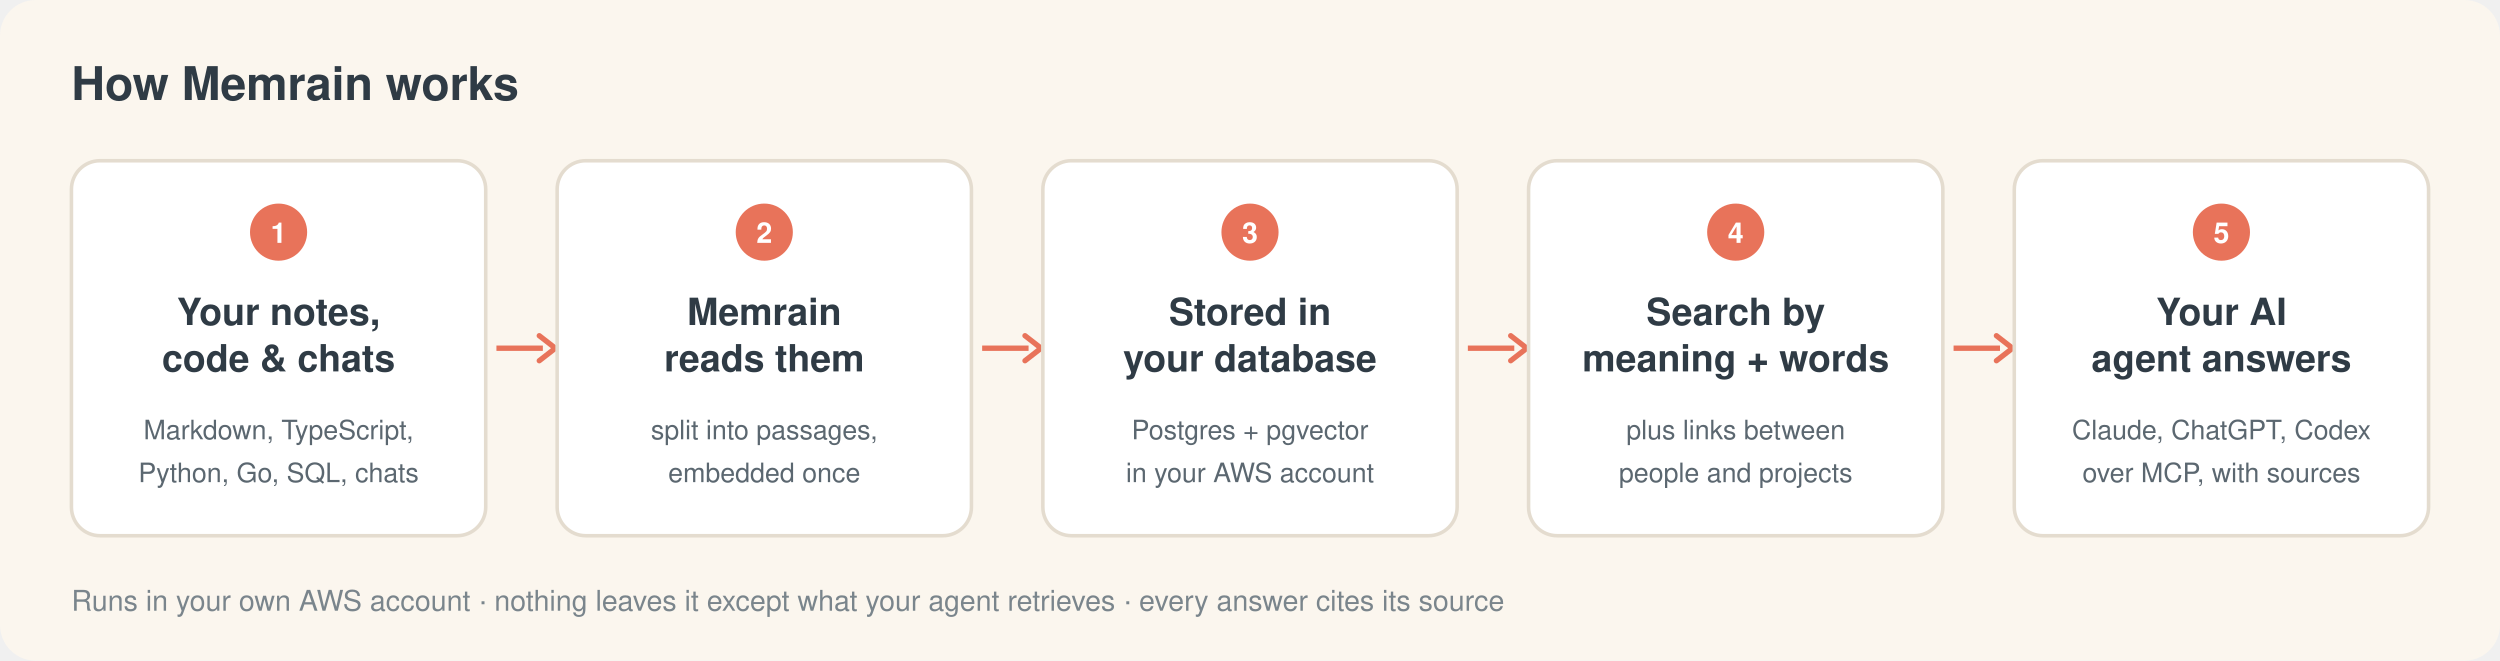
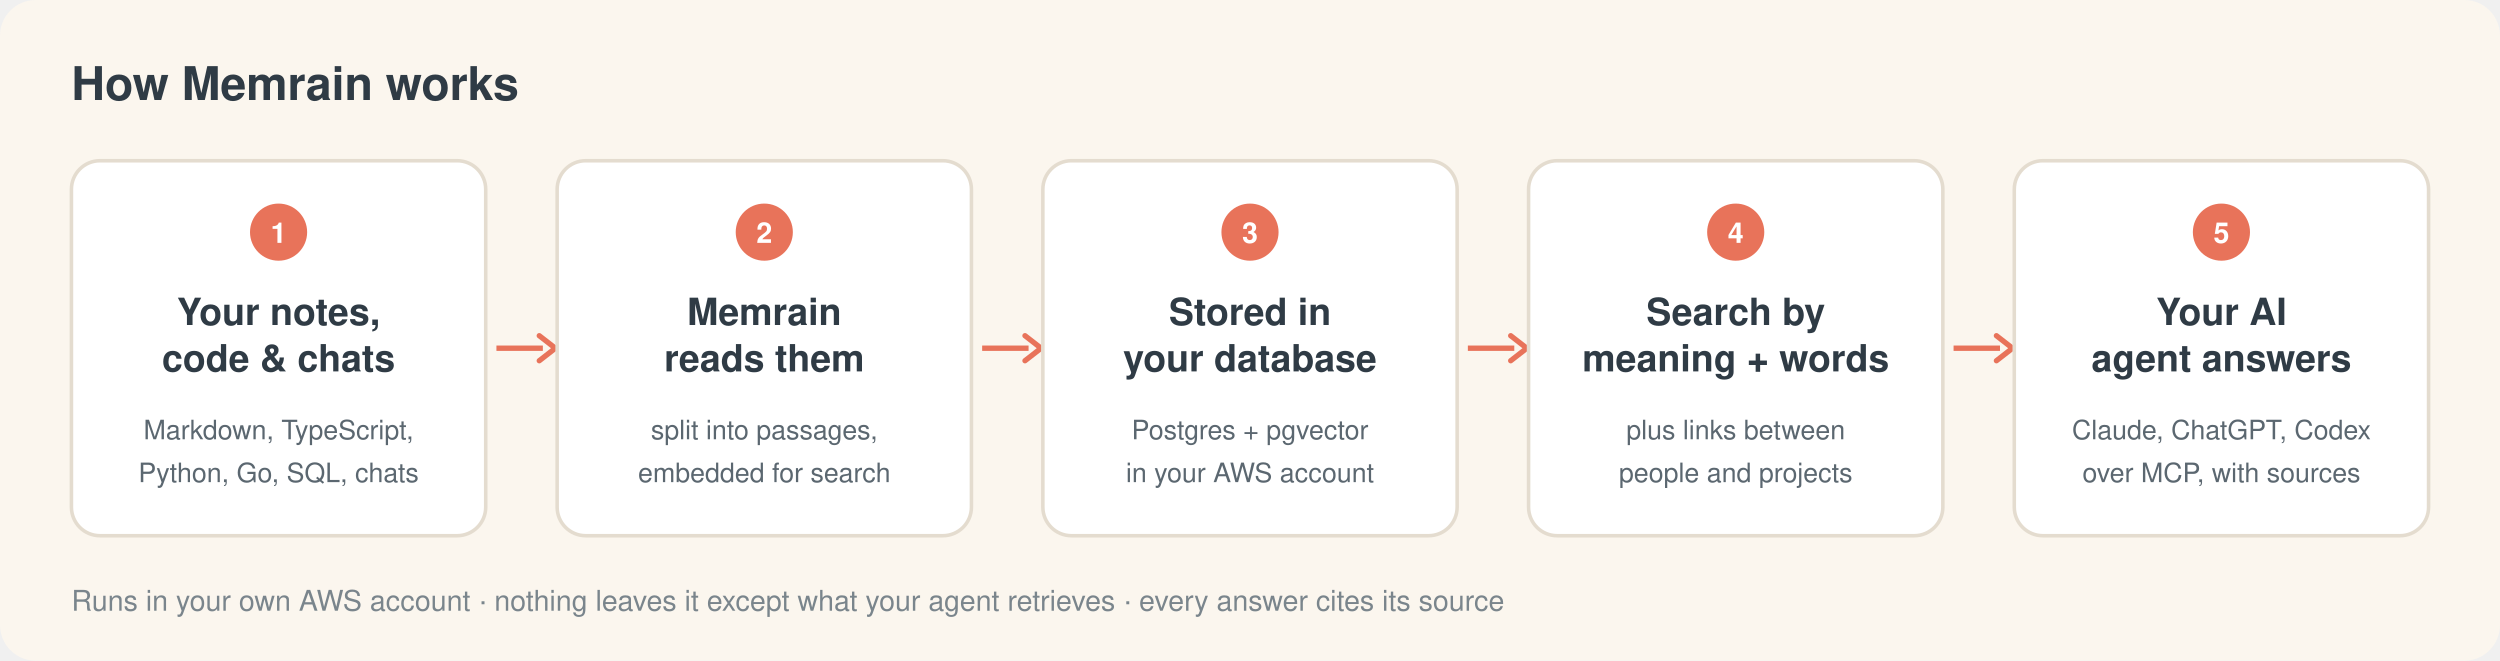
<svg xmlns="http://www.w3.org/2000/svg" viewBox="0 0 1400 370" width="1400" height="370" font-family="-apple-system,BlinkMacSystemFont,Segoe UI,Helvetica,Arial,sans-serif" role="img" aria-label="How Memrain works: your notes, code and chats are read once, stored in your own Postgres, searched by meaning and keywords, and handed to your AI agent with sources.">
  <rect width="1400" height="370" rx="20" fill="#FBF6EE" />
  <text x="40" y="56" font-size="26" font-weight="700" fill="#2F3B45">How Memrain works</text>
  <rect x="40" y="90" width="232" height="210" rx="16" fill="#FFFFFF" stroke="#E4DCCF" stroke-width="2" />
  <circle cx="156" cy="130" r="16" fill="#E8735A" />
  <text x="156" y="136" text-anchor="middle" font-size="16" font-weight="700" fill="#FFFFFF">1</text>
  <text x="156" y="182" text-anchor="middle" font-size="21" font-weight="700" fill="#2F3B45">Your notes,</text>
  <text x="156" y="208" text-anchor="middle" font-size="21" font-weight="700" fill="#2F3B45">code &amp; chats</text>
  <text x="156" y="246" text-anchor="middle" font-size="15" fill="#5B6770">Markdown, TypeScript,</text>
  <text x="156" y="270" text-anchor="middle" font-size="15" fill="#5B6770">Python, Go, SQL, chats</text>
  <path d="M278 195 h26" stroke="#E8735A" stroke-width="3" fill="none" />
  <path d="M302 188 l9 7 l-9 7" stroke="#E8735A" stroke-width="3" fill="none" stroke-linecap="round" stroke-linejoin="round" />
  <rect x="312" y="90" width="232" height="210" rx="16" fill="#FFFFFF" stroke="#E4DCCF" stroke-width="2" />
  <circle cx="428" cy="130" r="16" fill="#E8735A" />
  <text x="428" y="136" text-anchor="middle" font-size="16" font-weight="700" fill="#FFFFFF">2</text>
  <text x="428" y="182" text-anchor="middle" font-size="21" font-weight="700" fill="#2F3B45">Memrain</text>
  <text x="428" y="208" text-anchor="middle" font-size="21" font-weight="700" fill="#2F3B45">reads them</text>
  <text x="428" y="246" text-anchor="middle" font-size="15" fill="#5B6770">split into passages,</text>
-   <text x="428" y="270" text-anchor="middle" font-size="15" fill="#5B6770">embedded once</text>
+   <text x="428" y="270" text-anchor="middle" font-size="15" fill="#5B6770">embedded for search</text>
  <path d="M550 195 h26" stroke="#E8735A" stroke-width="3" fill="none" />
  <path d="M574 188 l9 7 l-9 7" stroke="#E8735A" stroke-width="3" fill="none" stroke-linecap="round" stroke-linejoin="round" />
  <rect x="584" y="90" width="232" height="210" rx="16" fill="#FFFFFF" stroke="#E4DCCF" stroke-width="2" />
  <circle cx="700" cy="130" r="16" fill="#E8735A" />
  <text x="700" y="136" text-anchor="middle" font-size="16" font-weight="700" fill="#FFFFFF">3</text>
  <text x="700" y="182" text-anchor="middle" font-size="21" font-weight="700" fill="#2F3B45">Stored in</text>
  <text x="700" y="208" text-anchor="middle" font-size="21" font-weight="700" fill="#2F3B45">your database</text>
  <text x="700" y="246" text-anchor="middle" font-size="15" fill="#5B6770">Postgres + pgvector</text>
  <text x="700" y="270" text-anchor="middle" font-size="15" fill="#5B6770">in your AWS account</text>
  <path d="M822 195 h26" stroke="#E8735A" stroke-width="3" fill="none" />
  <path d="M846 188 l9 7 l-9 7" stroke="#E8735A" stroke-width="3" fill="none" stroke-linecap="round" stroke-linejoin="round" />
  <rect x="856" y="90" width="232" height="210" rx="16" fill="#FFFFFF" stroke="#E4DCCF" stroke-width="2" />
  <circle cx="972" cy="130" r="16" fill="#E8735A" />
  <text x="972" y="136" text-anchor="middle" font-size="16" font-weight="700" fill="#FFFFFF">4</text>
  <text x="972" y="182" text-anchor="middle" font-size="21" font-weight="700" fill="#2F3B45">Search by</text>
  <text x="972" y="208" text-anchor="middle" font-size="21" font-weight="700" fill="#2F3B45">meaning + words</text>
  <text x="972" y="246" text-anchor="middle" font-size="15" fill="#5B6770">plus links between</text>
  <text x="972" y="270" text-anchor="middle" font-size="15" fill="#5B6770">people and projects</text>
  <path d="M1094 195 h26" stroke="#E8735A" stroke-width="3" fill="none" />
  <path d="M1118 188 l9 7 l-9 7" stroke="#E8735A" stroke-width="3" fill="none" stroke-linecap="round" stroke-linejoin="round" />
  <rect x="1128" y="90" width="232" height="210" rx="16" fill="#FFFFFF" stroke="#E4DCCF" stroke-width="2" />
  <circle cx="1244" cy="130" r="16" fill="#E8735A" />
  <text x="1244" y="136" text-anchor="middle" font-size="16" font-weight="700" fill="#FFFFFF">5</text>
  <text x="1244" y="182" text-anchor="middle" font-size="21" font-weight="700" fill="#2F3B45">Your AI</text>
  <text x="1244" y="208" text-anchor="middle" font-size="21" font-weight="700" fill="#2F3B45">agent answers</text>
  <text x="1244" y="246" text-anchor="middle" font-size="15" fill="#5B6770">Claude, ChatGPT, Codex</text>
  <text x="1244" y="270" text-anchor="middle" font-size="15" fill="#5B6770">over MCP, with sources</text>
  <text x="40" y="342" font-size="16" fill="#7A858C">Runs in your own AWS account · nothing leaves it except what your agent retrieves · every answer cites its source</text>
</svg>
